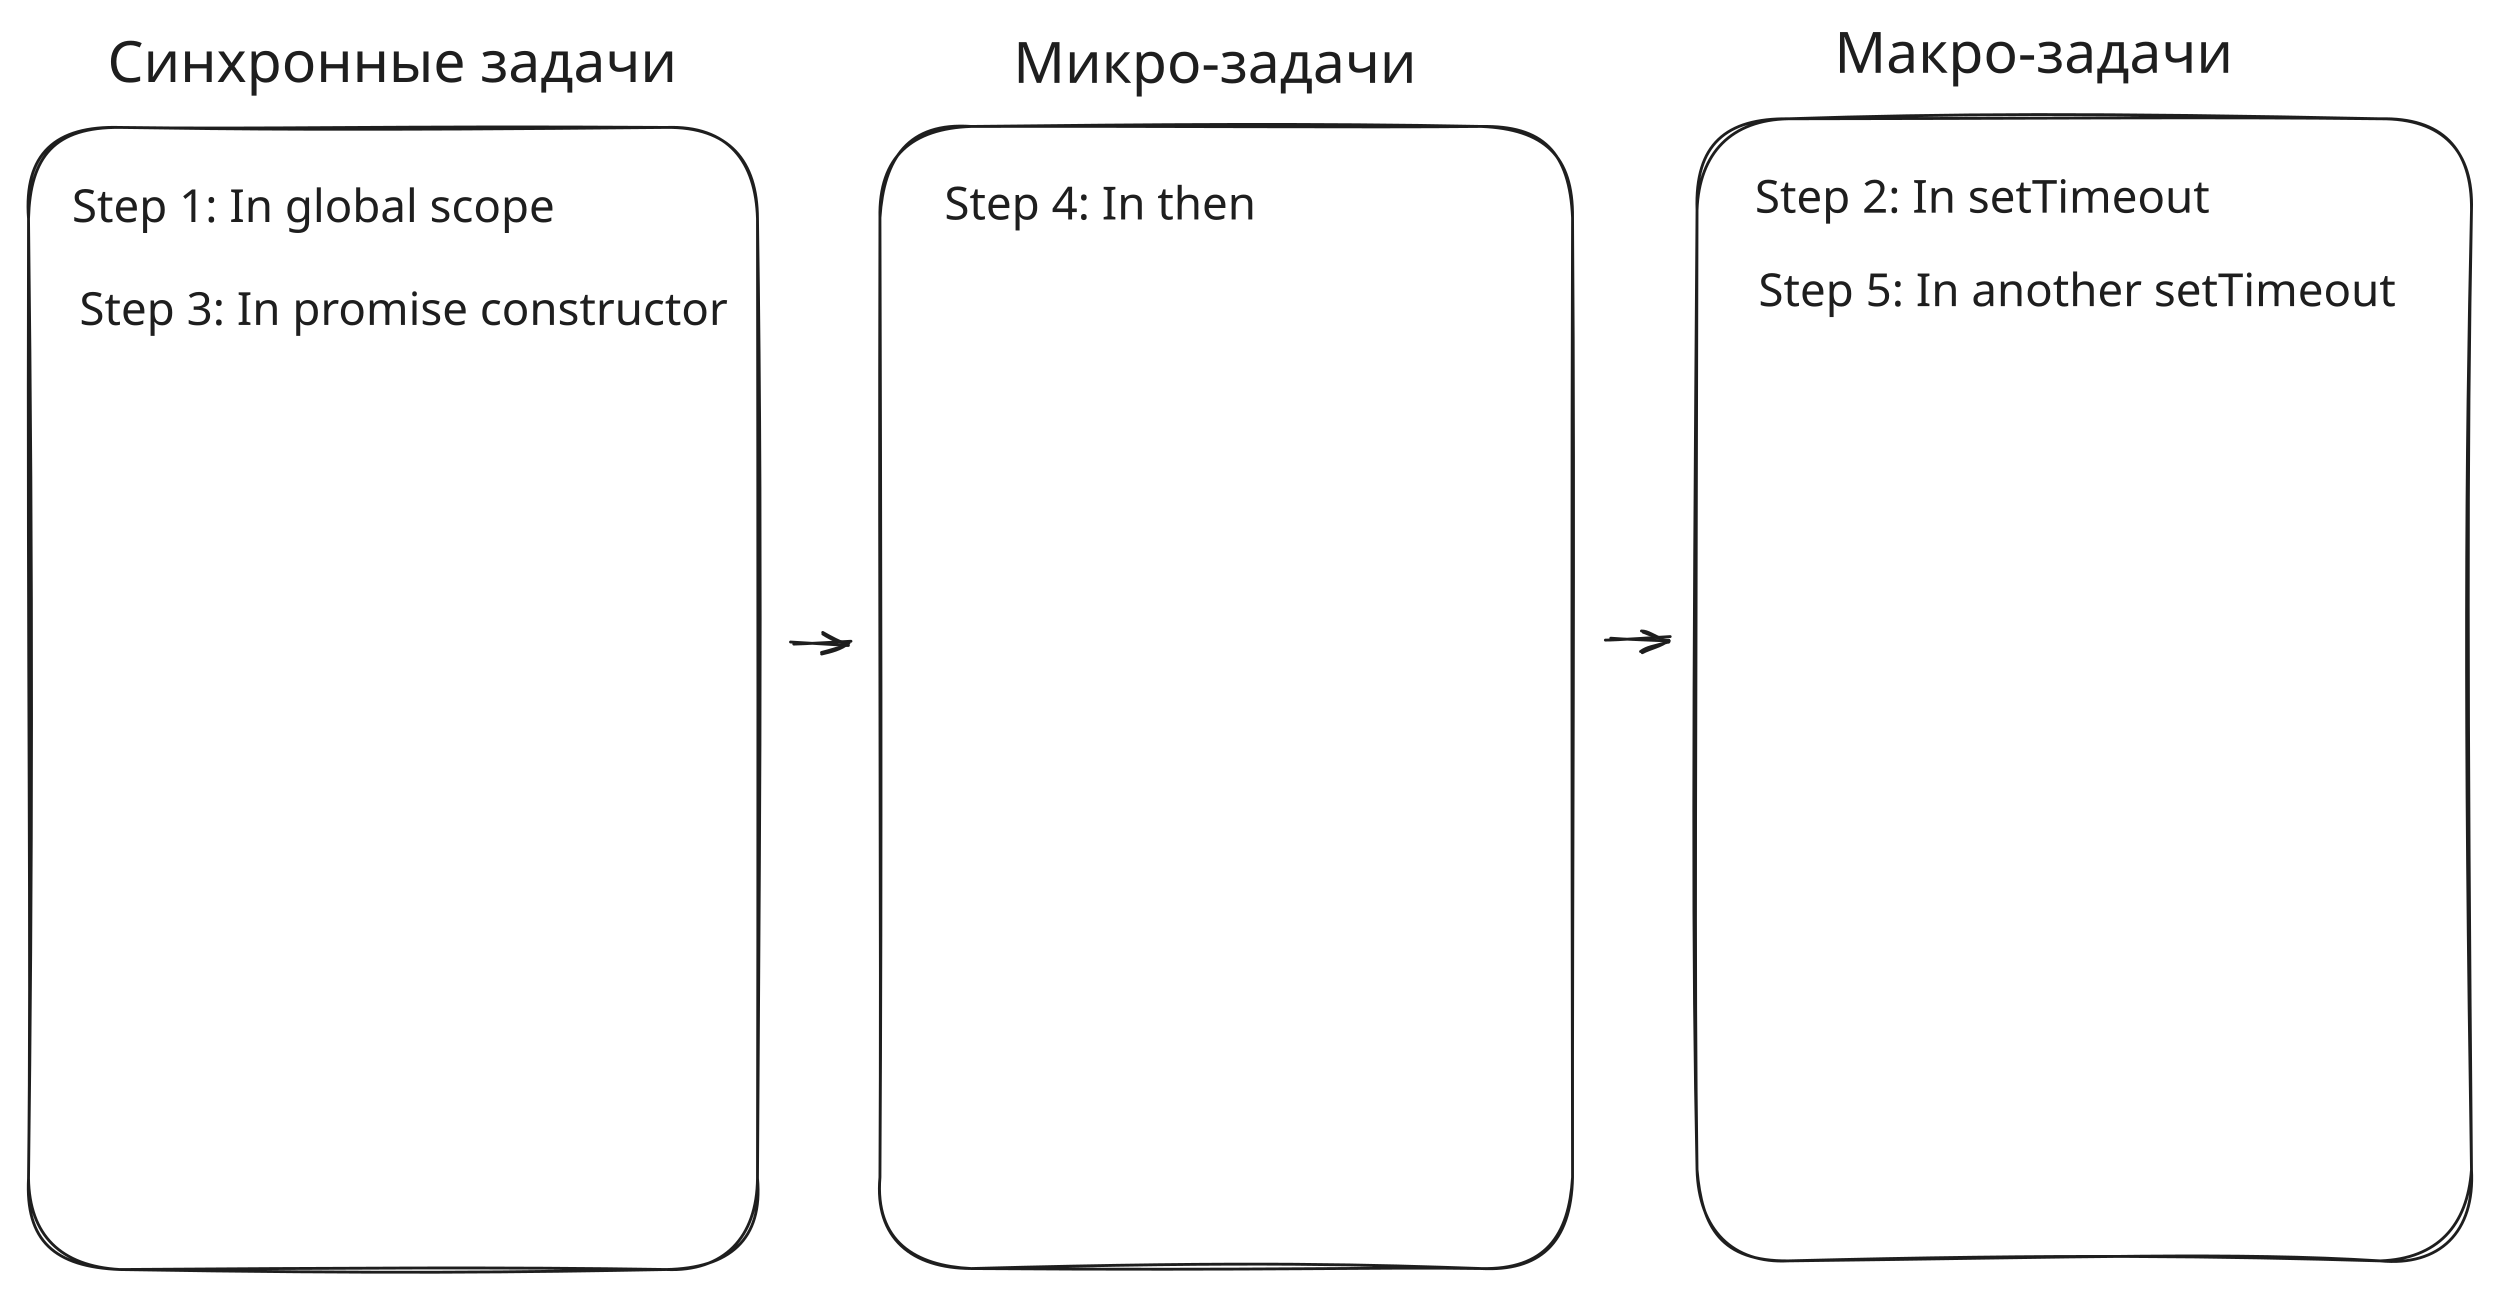
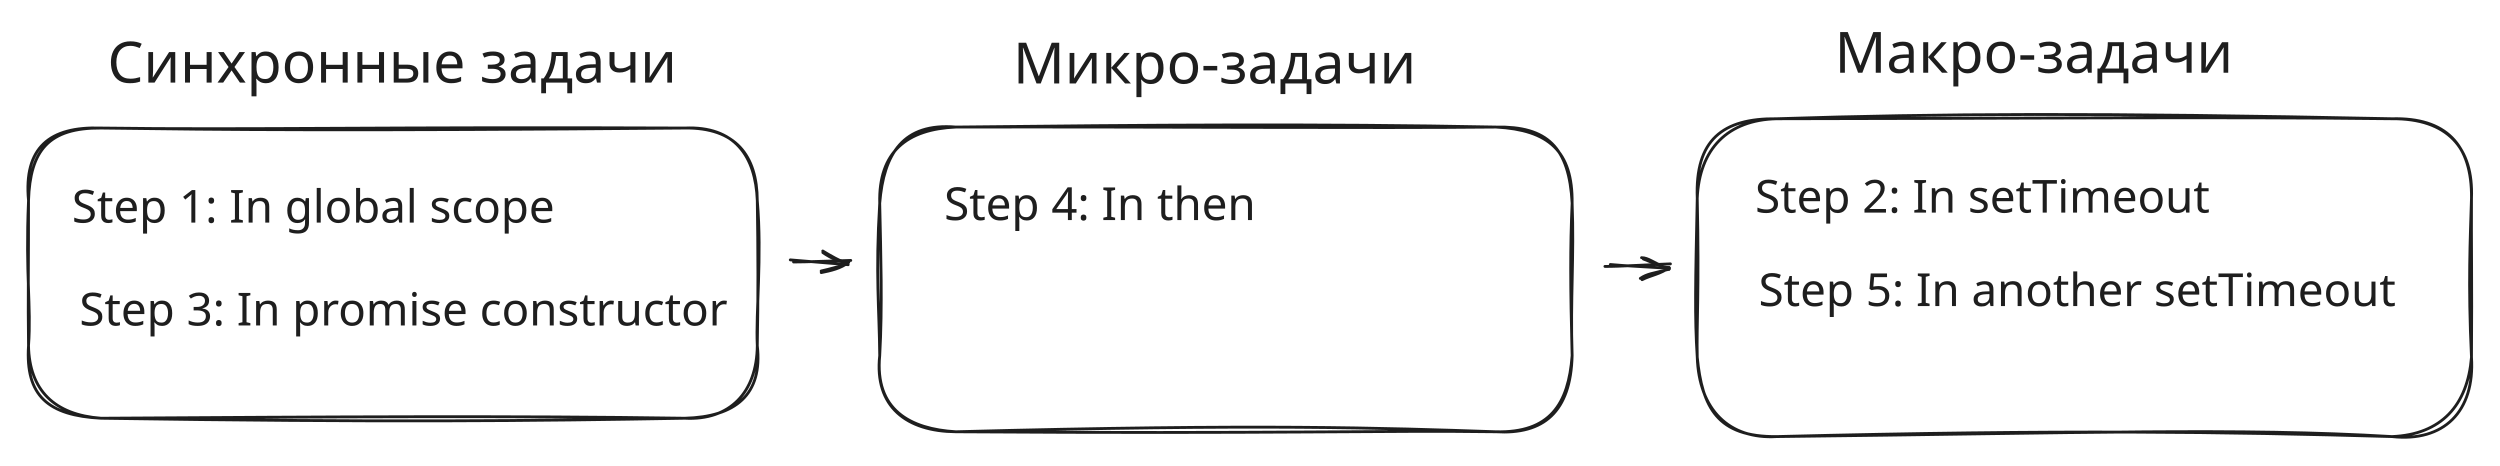
- <svg xmlns="http://www.w3.org/2000/svg" version="1.1" viewBox="0 0 876.587 455.137" width="2629.76" height="1365.41">
+ <svg xmlns="http://www.w3.org/2000/svg" version="1.1" viewBox="0 0 876.817 163.125" width="2630.452" height="489.374">
  <defs>
    <style class="style-fonts">
      @font-face {
      font-family: "Virgil";
      src: url("/fonts/virgil/Virgil.woff2");
      }
    </style>
  </defs>
-   <g stroke-linecap="round" transform="translate(10 44.68127) rotate(0 127.8006 200.2277)">
-     <path d="M32 0 M32 0 C80.53 0.73, 127.14 -0.62, 223.6 0 M32 0 C73.02 0.61, 111.75 1.11, 223.6 0 M223.6 0 C245.73 -0.25, 255.55 11.75, 255.6 32 M223.6 0 C245.53 -0.8, 254.99 12.11, 255.6 32 M255.6 32 C257.53 158.86, 255.98 285.13, 255.6 368.46 M255.6 32 C255.78 144.03, 255.82 256.61, 255.6 368.46 M255.6 368.46 C257.58 389.95, 245.8 400.02, 223.6 400.46 M255.6 368.46 C255.44 389.25, 243.78 401.31, 223.6 400.46 M223.6 400.46 C173.62 401.4, 125.13 402.03, 32 400.46 M223.6 400.46 C167.21 399.52, 109.12 399.97, 32 400.46 M32 400.46 C11.3 399.27, 0.28 388.44, 0 368.46 M32 400.46 C9.02 399.5, -1.15 390.38, 0 368.46 M0 368.46 C1.02 281.71, -0.43 197.87, 0 32 M0 368.46 C1.32 263.66, 1.5 157.31, 0 32 M0 32 C-1.74 9.11, 9.47 -0.63, 32 0 M0 32 C0.58 10.01, 9.2 -0.15, 32 0" stroke="#1e1e1e" stroke-width="1" fill="none" />
+   <g stroke-linecap="round" transform="translate(10 44.90783) rotate(0 127.8006 50.88979)">
+     <path d="M25.44 0 M25.44 0 C76.99 0.72, 126.82 -0.48, 230.16 0 M25.44 0 C69.14 0.59, 110.79 1.03, 230.16 0 M230.16 0 C247.92 -0.25, 255.55 9.56, 255.6 25.44 M230.16 0 C247.72 -0.8, 254.99 9.92, 255.6 25.44 M255.6 25.44 C257.32 45.41, 255.02 64.49, 255.6 76.33 M255.6 25.44 C255.87 42.46, 255.93 60.29, 255.6 76.33 M255.6 76.33 C257.58 93.46, 247.99 101.34, 230.16 101.78 M255.6 76.33 C255.44 92.76, 245.96 102.63, 230.16 101.78 M230.16 101.78 C176.78 102.72, 124.74 103.29, 25.44 101.78 M230.16 101.78 C169.81 100.87, 107.95 101.27, 25.44 101.78 M25.44 101.78 C9.11 100.6, 0.28 91.95, 0 76.33 M25.44 101.78 C6.84 100.82, -1.15 93.89, 0 76.33 M0 76.33 C1.03 62.13, -1.13 52.23, 0 25.44 M0 76.33 C-0.23 61.17, 0.05 43.69, 0 25.44 M0 25.44 C-1.74 6.92, 7.28 -0.63, 25.44 0 M0 25.44 C0.58 7.83, 7.02 -0.15, 25.44 0" stroke="#1e1e1e" stroke-width="1" fill="none" />
  </g>
-   <g transform="translate(44.86401 13.23587) rotate(0 92.67995 12.5)">
+   <g transform="translate(44.86401 13.46243) rotate(0 92.67995 12.5)">
    <text x="92.68" y="0" font-family="Virgil, Segoe UI Emoji" font-size="20px" fill="#1e1e1e" text-anchor="middle" style="white-space: pre;" direction="ltr" dominant-baseline="text-before-edge">Синхронные задачи</text>
  </g>
-   <g transform="translate(20.80916 65.43623) rotate(0 89.06394 10)">
+   <g transform="translate(20.80916 65.66279) rotate(0 89.06394 10)">
    <text x="89.064" y="0" font-family="Virgil, Segoe UI Emoji" font-size="16px" fill="#1e1e1e" text-anchor="middle" style="white-space: pre;" direction="ltr" dominant-baseline="text-before-edge">Step 1: In global scope</text>
  </g>
-   <g transform="translate(19.54286 101.5165) rotate(0 121.9759 10)">
+   <g transform="translate(19.54286 101.7431) rotate(0 121.9759 10)">
    <text x="121.976" y="0" font-family="Virgil, Segoe UI Emoji" font-size="16px" fill="#1e1e1e" text-anchor="middle" style="white-space: pre;" direction="ltr" dominant-baseline="text-before-edge">Step 3: In promise constructor</text>
  </g>
-   <g stroke-linecap="round" transform="translate(308.5391 44.33692) rotate(0 121.4234 200.2277)">
-     <path d="M32 0 M32 0 C94.6 -0.69, 152.56 -1.18, 210.85 0 M32 0 C99.7 -0.18, 169.47 0.44, 210.85 0 M210.85 0 C232.91 0.97, 243.08 10.24, 242.85 32 M210.85 0 C232.38 -0.36, 241.81 8.79, 242.85 32 M242.85 32 C243.68 144.55, 242.73 255.23, 242.85 368.46 M242.85 32 C242.55 126.24, 242.59 219.26, 242.85 368.46 M242.85 368.46 C241.56 389.07, 233.25 400.93, 210.85 400.46 M242.85 368.46 C242.37 391.81, 231.02 401.49, 210.85 400.46 M210.85 400.46 C173.63 399.21, 133.15 397.71, 32 400.46 M210.85 400.46 C173.99 399.89, 138.71 401.22, 32 400.46 M32 400.46 C11.26 400.35, -2 389.96, 0 368.46 M32 400.46 C12.39 399.51, -1.81 391, 0 368.46 M0 368.46 C0.51 274.53, -0.42 183.43, 0 32 M0 368.46 C0.68 255.34, 0.28 141.55, 0 32 M0 32 C1.41 11.07, 9.97 -1.56, 32 0 M0 32 C-0.47 10.45, 11.33 0.72, 32 0" stroke="#1e1e1e" stroke-width="1" fill="none" />
+   <g stroke-linecap="round" transform="translate(308.5391 44.56348) rotate(0 121.4234 53.43275)">
+     <path d="M26.72 0 M26.72 0 C92.9 -0.73, 154.45 -1.23, 216.13 0 M26.72 0 C98.47 -0.15, 172.29 0.47, 216.13 0 M216.13 0 C234.67 0.97, 243.08 8.48, 242.85 26.72 M216.13 0 C234.14 -0.36, 241.81 7.03, 242.85 26.72 M242.85 26.72 C243.6 45.02, 242.18 60.53, 242.85 80.15 M242.85 26.72 C242.16 42.11, 242.21 55.7, 242.85 80.15 M242.85 80.15 C241.56 97.24, 235.02 107.34, 216.13 106.87 M242.85 80.15 C242.37 99.98, 232.78 107.9, 216.13 106.87 M216.13 106.87 C176.64 105.53, 133.89 104.02, 26.72 106.87 M216.13 106.87 C177.12 106.31, 139.68 107.64, 26.72 106.87 M26.72 106.87 C9.5 106.76, -2 98.13, 0 80.15 M26.72 106.87 C10.63 105.92, -1.81 99.18, 0 80.15 M0 80.15 C-0.14 63.75, -1.53 51.56, 0 26.72 M0 80.15 C0.98 62.92, 0.38 44.68, 0 26.72 M0 26.72 C1.41 9.31, 8.21 -1.56, 26.72 0 M0 26.72 C-0.47 8.68, 9.56 0.72, 26.72 0" stroke="#1e1e1e" stroke-width="1" fill="none" />
  </g>
-   <g transform="translate(360.7587 13.52656) rotate(0 65.23996 12.5)">
+   <g transform="translate(360.7587 13.75313) rotate(0 65.23996 12.5)">
    <text x="65.24" y="0" font-family="Virgil, Segoe UI Emoji" font-size="20px" fill="#1e1e1e" text-anchor="middle" style="white-space: pre;" direction="ltr" dominant-baseline="text-before-edge">Микро-задачи</text>
  </g>
-   <g transform="translate(324.3242 64.54142) rotate(0 61.43996 10)">
+   <g transform="translate(324.3242 64.76798) rotate(0 61.43996 10)">
    <text x="61.44" y="0" font-family="Virgil, Segoe UI Emoji" font-size="16px" fill="#1e1e1e" text-anchor="middle" style="white-space: pre;" direction="ltr" dominant-baseline="text-before-edge">Step 4: In then</text>
  </g>
-   <g stroke-linecap="round" transform="translate(595.038 41.6498) rotate(0 135.7744 200.2277)">
-     <path d="M32 0 M32 0 C107.18 -0.04, 182.49 -0.72, 239.55 0 M32 0 C87.06 -1.79, 139.79 -2.15, 239.55 0 M239.55 0 C261.78 -0.15, 272.27 11.64, 271.55 32 M239.55 0 C261.14 -0.49, 271.75 10.31, 271.55 32 M271.55 32 C269.94 118.44, 270.14 203.73, 271.55 368.46 M271.55 32 C269.54 119.95, 268.98 208.67, 271.55 368.46 M271.55 368.46 C270.19 388.09, 259.59 399.74, 239.55 400.46 M271.55 368.46 C272.78 390.34, 260.4 402.47, 239.55 400.46 M239.55 400.46 C188.01 397.3, 137.17 399.22, 32 400.46 M239.55 400.46 C183.88 398.82, 128.36 397.97, 32 400.46 M32 400.46 C12.62 401.47, 0.59 389.68, 0 368.46 M32 400.46 C8.37 400.65, 1.73 388.84, 0 368.46 M0 368.46 C-1.62 292.8, -1.4 218.36, 0 32 M0 368.46 C-1.01 296.27, -0.35 224.28, 0 32 M0 32 C0.75 11.94, 12.07 0.4, 32 0 M0 32 C-0.8 8.87, 10.19 -0.22, 32 0" stroke="#1e1e1e" stroke-width="1" fill="none" />
+   <g stroke-linecap="round" transform="translate(595.2684 41.6498) rotate(0 135.7744 55.73744)">
+     <path d="M27.87 0 M27.87 0 C106 -0.07, 184.26 -0.74, 243.68 0 M27.87 0 C85.08 -1.82, 139.99 -2.18, 243.68 0 M243.68 0 C263.16 -0.15, 272.27 10.26, 271.55 27.87 M243.68 0 C262.52 -0.49, 271.75 8.93, 271.55 27.87 M271.55 27.87 C271.44 43.17, 271.75 56.74, 271.55 83.61 M271.55 27.87 C271.13 42.14, 270.3 57.56, 271.55 83.61 M271.55 83.61 C270.19 100.49, 260.97 110.76, 243.68 111.47 M271.55 83.61 C272.78 102.73, 261.78 113.49, 243.68 111.47 M243.68 111.47 C190.07 108.31, 137.17 110.2, 27.87 111.47 M243.68 111.47 C185.81 109.8, 128.08 108.95, 27.87 111.47 M27.87 111.47 C11.24 112.49, 0.59 102.08, 0 83.61 M27.87 111.47 C6.99 111.67, 1.73 101.24, 0 83.61 M0 83.61 C-0.93 69.54, -0.61 57.26, 0 27.87 M0 83.61 C-0.26 71.88, 0.72 60.45, 0 27.87 M0 27.87 C0.75 10.56, 10.7 0.4, 27.87 0 M0 27.87 C-0.8 7.49, 8.82 -0.22, 27.87 0" stroke="#1e1e1e" stroke-width="1" fill="none" />
  </g>
-   <g transform="translate(646.837 10) rotate(0 66.26996 12.5)">
+   <g transform="translate(647.0675 10) rotate(0 66.26996 12.5)">
    <text x="66.27" y="0" font-family="Virgil, Segoe UI Emoji" font-size="20px" fill="#1e1e1e" text-anchor="middle" style="white-space: pre;" direction="ltr" dominant-baseline="text-before-edge">Макро-задачи</text>
  </g>
-   <g transform="translate(605.2826 62.15948) rotate(0 89.79195 10)">
+   <g transform="translate(605.5131 62.15948) rotate(0 89.79195 10)">
    <text x="89.792" y="0" font-family="Virgil, Segoe UI Emoji" font-size="16px" fill="#1e1e1e" text-anchor="middle" style="white-space: pre;" direction="ltr" dominant-baseline="text-before-edge">Step 2: In setTimeout</text>
  </g>
-   <g transform="translate(605.4804 94.92481) rotate(0 122.8319 10)">
+   <g transform="translate(605.7108 94.92481) rotate(0 122.8319 10)">
    <text x="122.832" y="0" font-family="Virgil, Segoe UI Emoji" font-size="16px" fill="#1e1e1e" text-anchor="middle" style="white-space: pre;" direction="ltr" dominant-baseline="text-before-edge">Step 5: In another setTimeout</text>
  </g>
  <g stroke-linecap="round">
-     <g transform="translate(277.7242 225.2817) rotate(0 10.05578 0.3074282)">
-       <path d="M0.6 0.57 C3.89 0.53, 17.23 -0.29, 20.66 -0.44 M-0.55 -0.17 C2.51 0, 16.21 0.85, 19.75 1.05" stroke="#1e1e1e" stroke-width="1" fill="none" />
+     <g transform="translate(277.7242 91.31864) rotate(0 10.05578 0.6719252)">
+       <path d="M0.6 0.57 C3.89 0.61, 17.23 0.09, 20.66 0.02 M-0.55 -0.17 C2.51 0.08, 16.21 1.24, 19.75 1.52" stroke="#1e1e1e" stroke-width="1" fill="none" />
    </g>
-     <g transform="translate(277.7242 225.2817) rotate(0 10.05578 0.3074282)">
-       <path d="M10.37 4.05 C13.51 3.32, 17.34 2.42, 19.94 0.16 M10.33 3.49 C13.53 2.7, 16.58 1.71, 19.57 0.77" stroke="#1e1e1e" stroke-width="1" fill="none" />
+     <g transform="translate(277.7242 91.31864) rotate(0 10.05578 0.6719252)">
+       <path d="M10.31 4.29 C13.48 3.65, 17.32 2.83, 19.94 0.62 M10.27 3.73 C13.49 3.02, 16.56 2.11, 19.57 1.23" stroke="#1e1e1e" stroke-width="1" fill="none" />
    </g>
-     <g transform="translate(277.7242 225.2817) rotate(0 10.05578 0.3074282)">
-       <path d="M10.79 -2.98 C13.77 -1.07, 17.43 0.67, 19.94 0.16 M10.75 -3.54 C13.77 -1.81, 16.67 -0.28, 19.57 0.77" stroke="#1e1e1e" stroke-width="1" fill="none" />
+     <g transform="translate(277.7242 91.31864) rotate(0 10.05578 0.6719252)">
+       <path d="M10.88 -2.73 C13.82 -0.73, 17.46 1.08, 19.94 0.62 M10.84 -3.29 C13.83 -1.48, 16.69 0.13, 19.57 1.23" stroke="#1e1e1e" stroke-width="1" fill="none" />
    </g>
  </g>
  <mask />
  <g stroke-linecap="round">
-     <g transform="translate(563.4718 223.7197) rotate(0 10.78924 0.2669376)">
-       <path d="M-0.58 0.72 C3.01 0.79, 18.47 -0.35, 22.16 -0.51 M1.31 0.05 C4.8 0.41, 18.49 0.85, 21.79 1.04" stroke="#1e1e1e" stroke-width="1" fill="none" />
+     <g transform="translate(563.4718 92.71756) rotate(0 10.90448 0.6018611)">
+       <path d="M-0.58 0.72 C3.05 0.84, 18.66 -0.07, 22.39 -0.17 M1.31 0.05 C4.84 0.46, 18.69 1.13, 22.02 1.38" stroke="#1e1e1e" stroke-width="1" fill="none" />
    </g>
-     <g transform="translate(563.4718 223.7197) rotate(0 10.78924 0.2669376)">
-       <path d="M12.37 5.16 C15.29 3.59, 19.01 3.01, 21.68 0.79 M11.75 4.72 C14.2 3.02, 15.9 2.97, 21.66 1.37" stroke="#1e1e1e" stroke-width="1" fill="none" />
+     <g transform="translate(563.4718 92.71756) rotate(0 10.90448 0.6018611)">
+       <path d="M12.45 5.38 C15.42 3.85, 19.2 3.32, 21.91 1.12 M11.83 4.93 C14.32 3.26, 16.05 3.24, 21.89 1.71" stroke="#1e1e1e" stroke-width="1" fill="none" />
    </g>
-     <g transform="translate(563.4718 223.7197) rotate(0 10.78924 0.2669376)">
-       <path d="M12.69 -2.04 C15.44 -1.1, 19.05 0.83, 21.68 0.79 M12.07 -2.48 C14.45 -2.51, 16.08 -0.89, 21.66 1.37" stroke="#1e1e1e" stroke-width="1" fill="none" />
+     <g transform="translate(563.4718 92.71756) rotate(0 10.90448 0.6018611)">
+       <path d="M12.89 -1.89 C15.65 -0.89, 19.28 1.12, 21.91 1.12 M12.26 -2.34 C14.66 -2.33, 16.29 -0.66, 21.89 1.71" stroke="#1e1e1e" stroke-width="1" fill="none" />
    </g>
  </g>
  <mask />
</svg>
